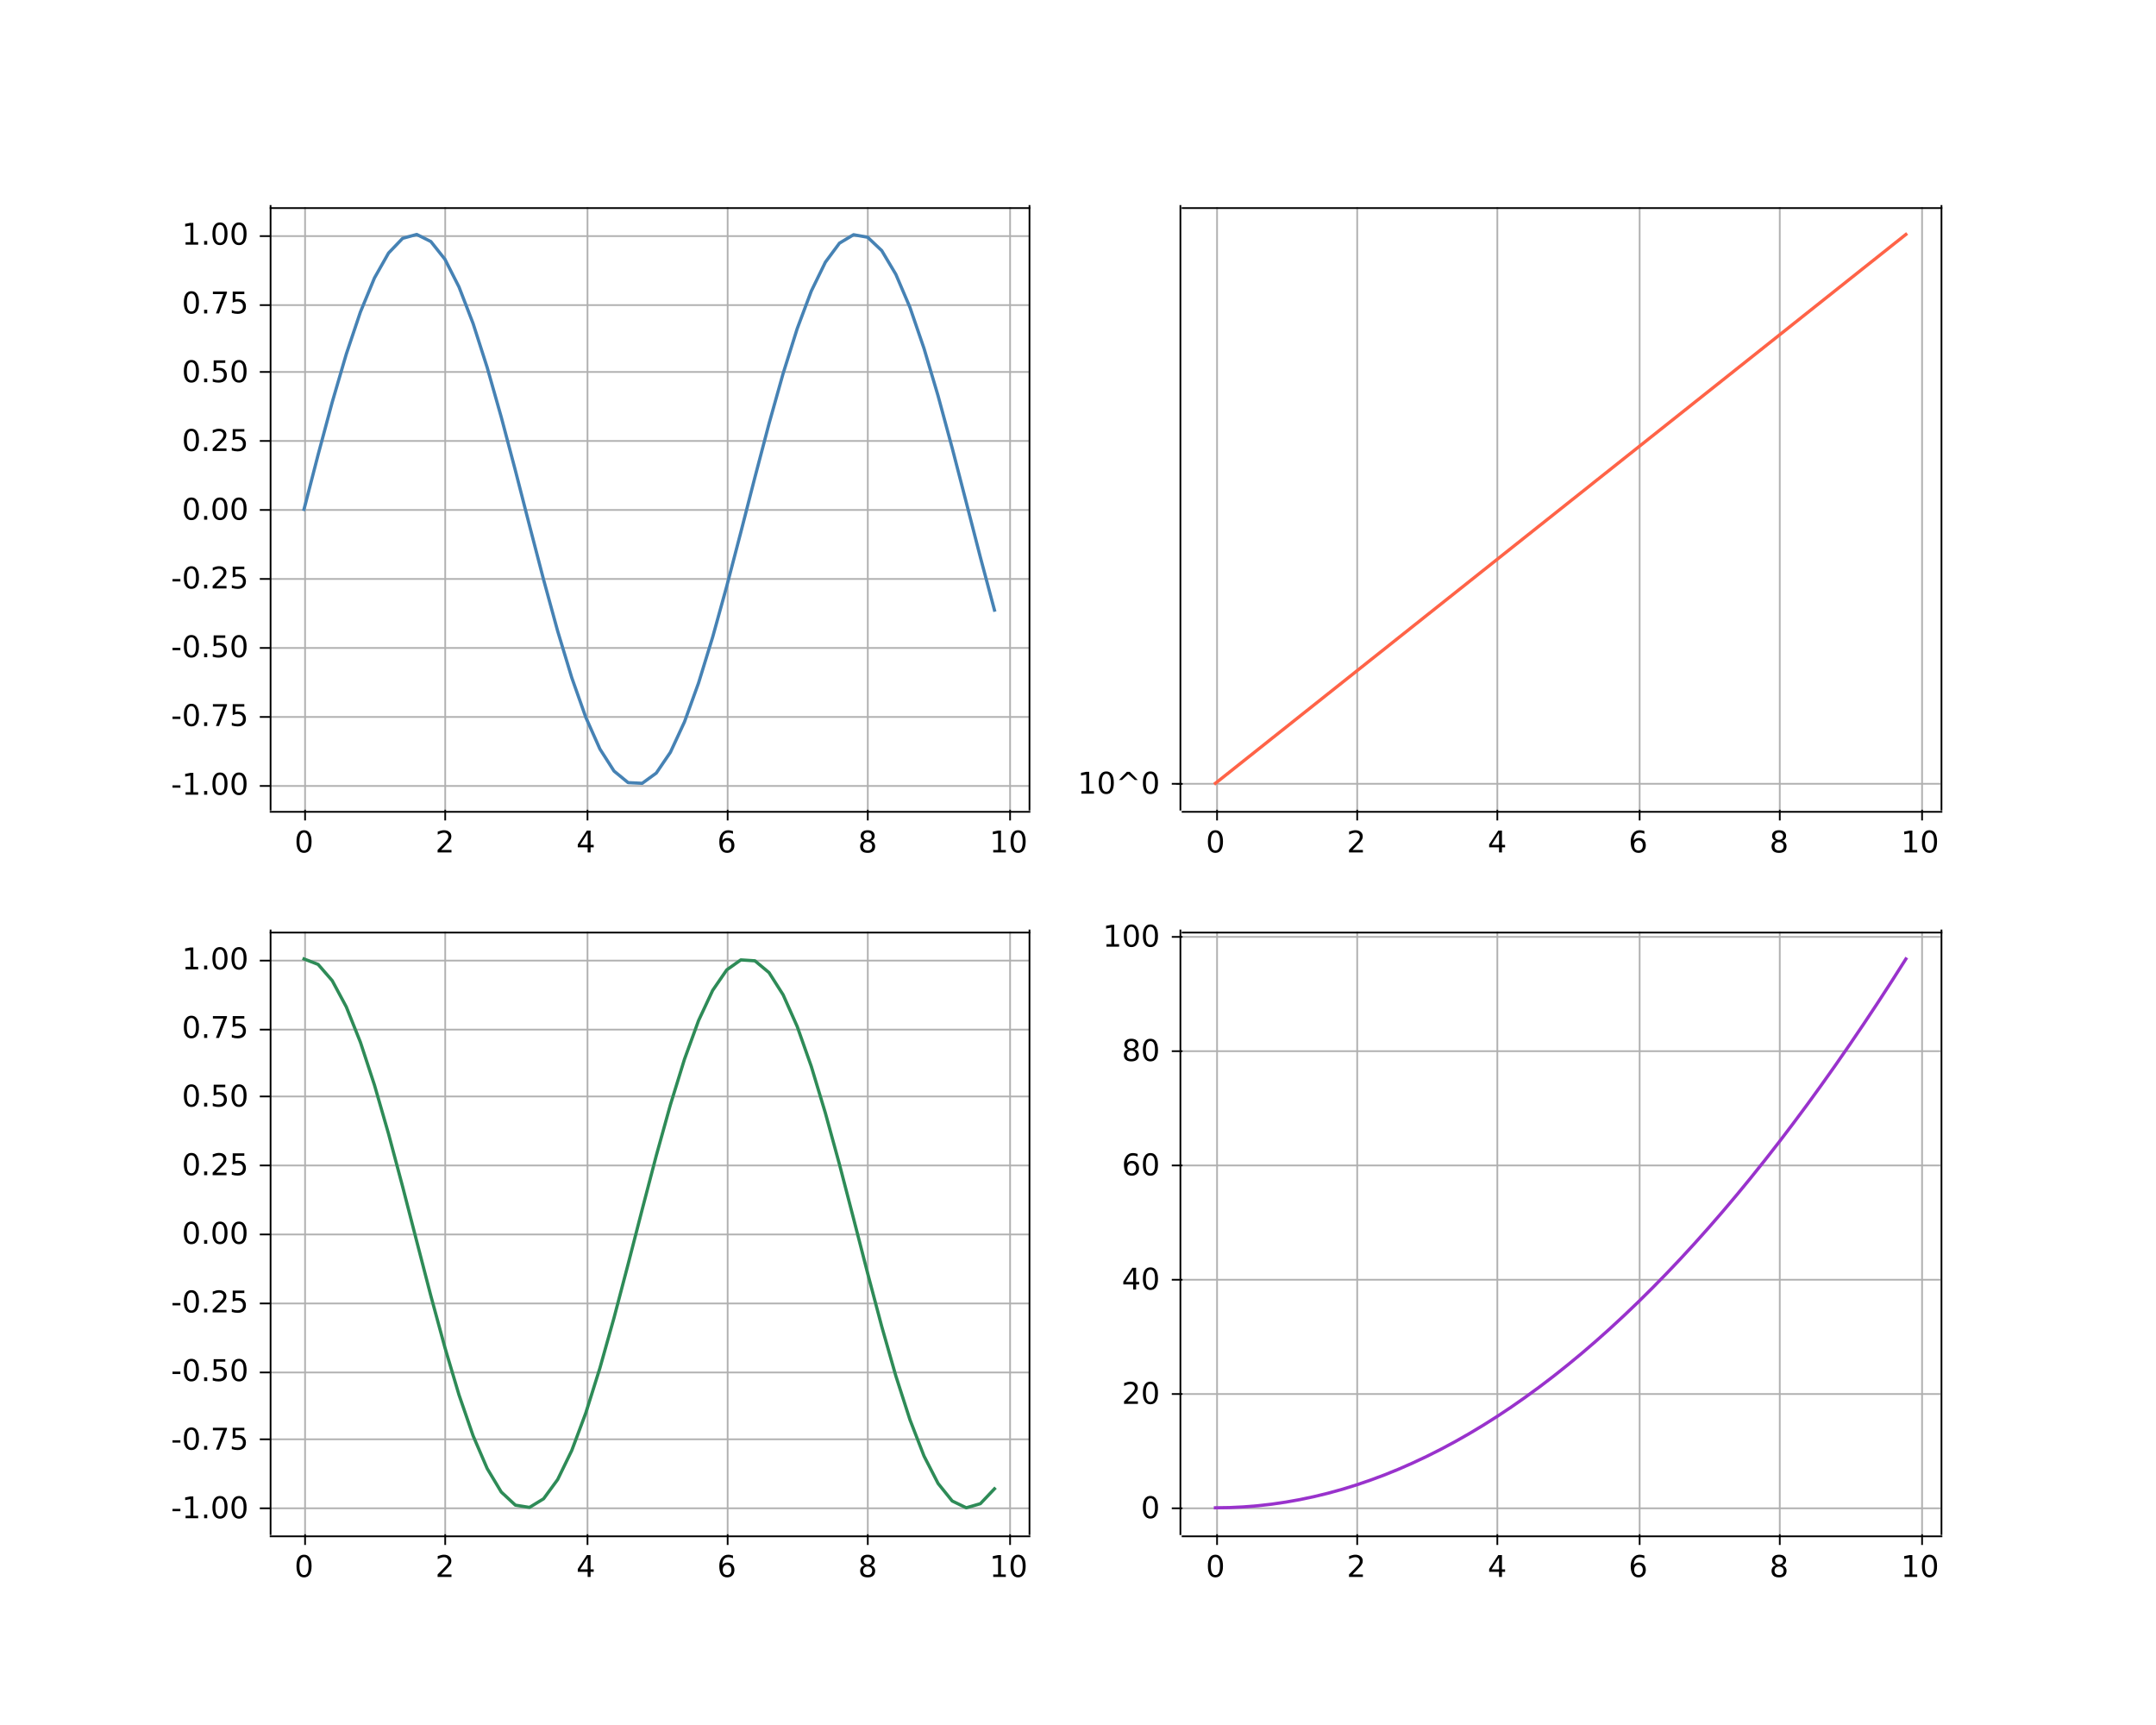
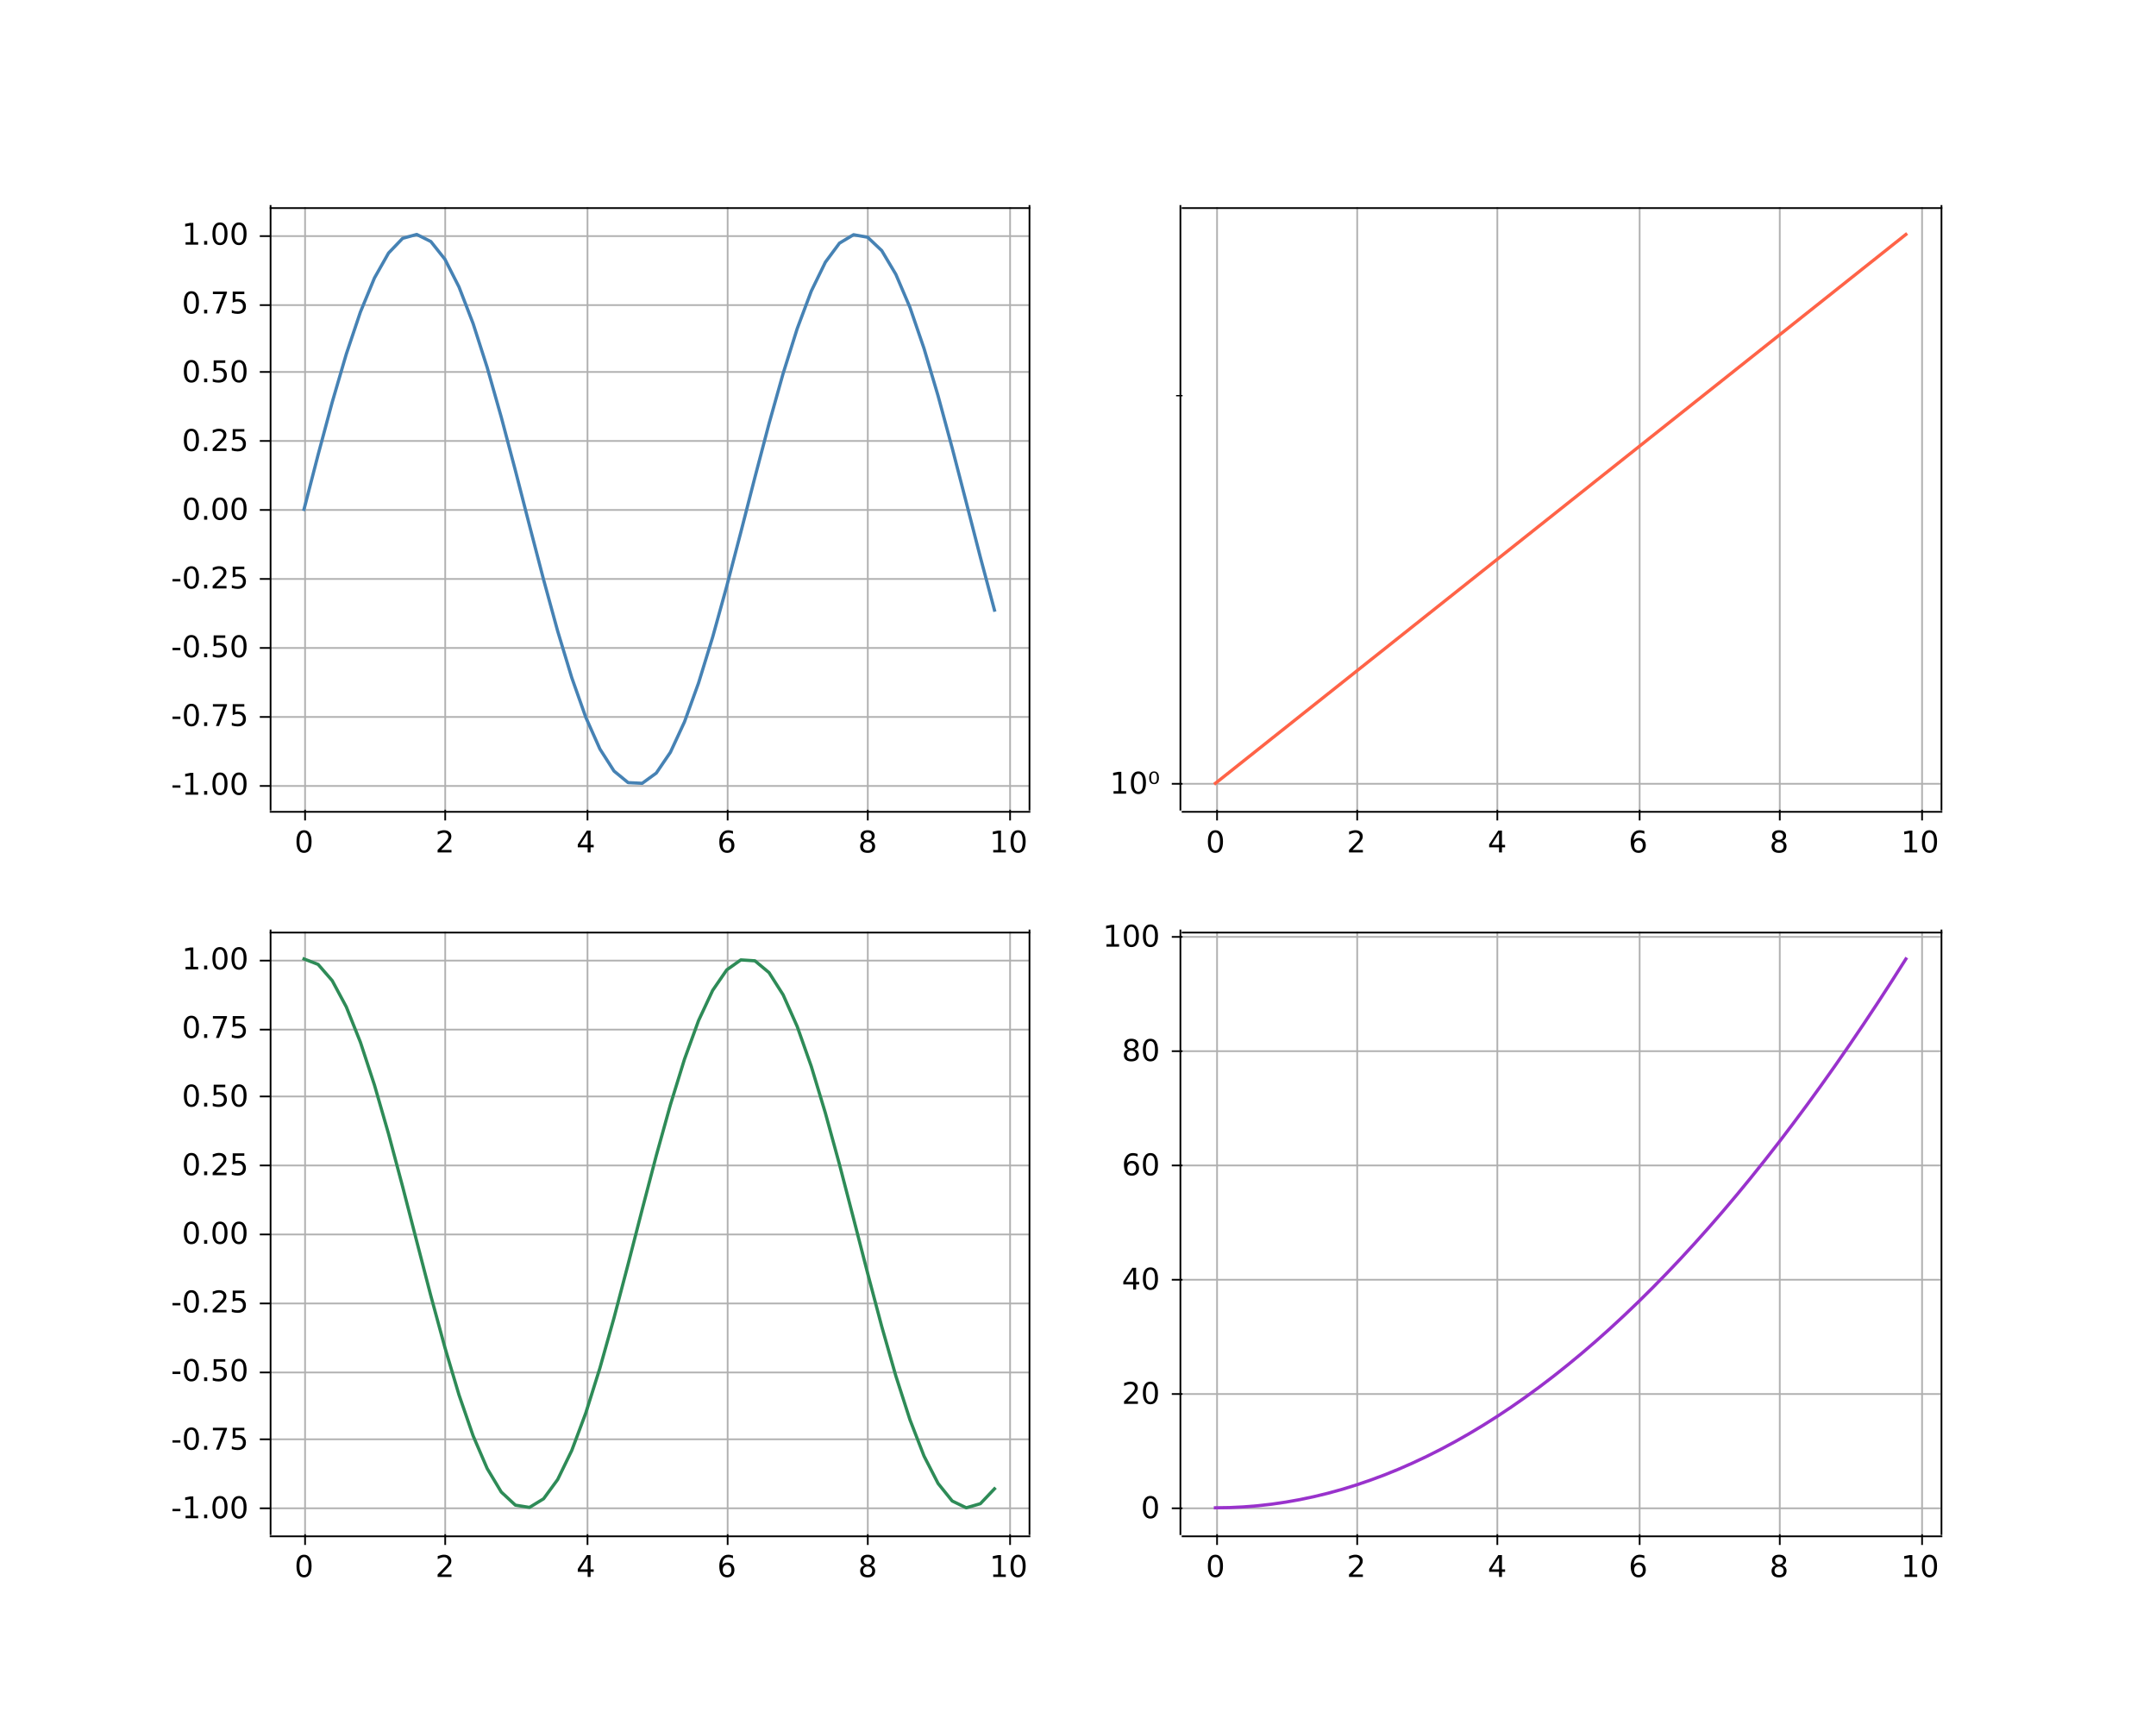
<svg xmlns="http://www.w3.org/2000/svg" width="1000" height="800" viewBox="0 0 1000 800">
  <defs>
    <clipPath id="clip-1">
      <rect x="547.73" y="88.00" width="352.27" height="280.00" />
    </clipPath>
    <clipPath id="clip-2">
      <rect x="547.73" y="88.00" width="352.27" height="280.00" />
    </clipPath>
    <clipPath id="clip-3">
      <rect x="547.73" y="88.00" width="352.27" height="280.00" />
    </clipPath>
    <clipPath id="clip-4">
      <rect x="547.73" y="88.00" width="352.27" height="280.00" />
    </clipPath>
    <clipPath id="clip-5">
      <rect x="547.73" y="88.00" width="352.27" height="280.00" />
    </clipPath>
    <clipPath id="clip-6">
      <rect x="547.73" y="88.00" width="352.27" height="280.00" />
    </clipPath>
    <clipPath id="clip-7">
      <rect x="547.73" y="88.00" width="352.27" height="280.00" />
    </clipPath>
    <clipPath id="clip-8">
      <rect x="547.73" y="88.00" width="352.27" height="280.00" />
    </clipPath>
    <clipPath id="clip-9">
      <rect x="547.73" y="88.00" width="352.27" height="280.00" />
    </clipPath>
    <clipPath id="clip-10">
      <rect x="547.73" y="88.00" width="352.27" height="280.00" />
    </clipPath>
    <clipPath id="clip-11">
      <rect x="547.73" y="88.00" width="352.27" height="280.00" />
    </clipPath>
    <clipPath id="clip-12">
      <rect x="547.73" y="88.00" width="352.27" height="280.00" />
    </clipPath>
    <clipPath id="clip-13">
      <rect x="125.00" y="88.00" width="352.27" height="280.00" />
    </clipPath>
    <clipPath id="clip-14">
      <rect x="125.00" y="88.00" width="352.27" height="280.00" />
    </clipPath>
    <clipPath id="clip-15">
      <rect x="125.00" y="88.00" width="352.27" height="280.00" />
    </clipPath>
    <clipPath id="clip-16">
      <rect x="125.00" y="88.00" width="352.27" height="280.00" />
    </clipPath>
    <clipPath id="clip-17">
      <rect x="125.00" y="88.00" width="352.27" height="280.00" />
    </clipPath>
    <clipPath id="clip-18">
      <rect x="125.00" y="88.00" width="352.27" height="280.00" />
    </clipPath>
    <clipPath id="clip-19">
      <rect x="125.00" y="88.00" width="352.27" height="280.00" />
    </clipPath>
    <clipPath id="clip-20">
      <rect x="125.00" y="88.00" width="352.27" height="280.00" />
    </clipPath>
    <clipPath id="clip-21">
      <rect x="125.00" y="88.00" width="352.27" height="280.00" />
    </clipPath>
    <clipPath id="clip-22">
      <rect x="125.00" y="88.00" width="352.27" height="280.00" />
    </clipPath>
    <clipPath id="clip-23">
      <rect x="125.00" y="88.00" width="352.27" height="280.00" />
    </clipPath>
    <clipPath id="clip-24">
      <rect x="125.00" y="88.00" width="352.27" height="280.00" />
    </clipPath>
    <clipPath id="clip-25">
      <rect x="125.00" y="88.00" width="352.27" height="280.00" />
    </clipPath>
    <clipPath id="clip-26">
      <rect x="125.00" y="88.00" width="352.27" height="280.00" />
    </clipPath>
    <clipPath id="clip-27">
      <rect x="125.00" y="88.00" width="352.27" height="280.00" />
    </clipPath>
    <clipPath id="clip-28">
      <rect x="547.73" y="424.00" width="352.27" height="280.00" />
    </clipPath>
    <clipPath id="clip-29">
      <rect x="547.73" y="424.00" width="352.27" height="280.00" />
    </clipPath>
    <clipPath id="clip-30">
      <rect x="547.73" y="424.00" width="352.27" height="280.00" />
    </clipPath>
    <clipPath id="clip-31">
      <rect x="547.73" y="424.00" width="352.27" height="280.00" />
    </clipPath>
    <clipPath id="clip-32">
      <rect x="547.73" y="424.00" width="352.27" height="280.00" />
    </clipPath>
    <clipPath id="clip-33">
      <rect x="547.73" y="424.00" width="352.27" height="280.00" />
    </clipPath>
    <clipPath id="clip-34">
      <rect x="547.73" y="424.00" width="352.27" height="280.00" />
    </clipPath>
    <clipPath id="clip-35">
      <rect x="125.00" y="424.00" width="352.27" height="280.00" />
    </clipPath>
    <clipPath id="clip-36">
      <rect x="125.00" y="424.00" width="352.27" height="280.00" />
    </clipPath>
    <clipPath id="clip-37">
      <rect x="125.00" y="424.00" width="352.27" height="280.00" />
    </clipPath>
    <clipPath id="clip-38">
      <rect x="125.00" y="424.00" width="352.27" height="280.00" />
    </clipPath>
    <clipPath id="clip-39">
      <rect x="125.00" y="424.00" width="352.27" height="280.00" />
    </clipPath>
    <clipPath id="clip-40">
      <rect x="125.00" y="424.00" width="352.27" height="280.00" />
    </clipPath>
    <clipPath id="clip-41">
      <rect x="125.00" y="424.00" width="352.27" height="280.00" />
    </clipPath>
    <clipPath id="clip-42">
      <rect x="125.00" y="424.00" width="352.27" height="280.00" />
    </clipPath>
    <clipPath id="clip-43">
      <rect x="125.00" y="424.00" width="352.27" height="280.00" />
    </clipPath>
    <clipPath id="clip-44">
      <rect x="125.00" y="424.00" width="352.27" height="280.00" />
    </clipPath>
    <clipPath id="clip-45">
      <rect x="125.00" y="424.00" width="352.27" height="280.00" />
    </clipPath>
    <clipPath id="clip-46">
      <rect x="125.00" y="424.00" width="352.27" height="280.00" />
    </clipPath>
    <clipPath id="clip-47">
      <rect x="125.00" y="424.00" width="352.27" height="280.00" />
    </clipPath>
    <clipPath id="clip-48">
      <rect x="125.00" y="424.00" width="352.27" height="280.00" />
    </clipPath>
    <clipPath id="clip-49">
      <rect x="125.00" y="424.00" width="352.27" height="280.00" />
    </clipPath>
  </defs>
  <g transform="translate(0,800) scale(1,-1)">
    <rect width="1000" height="800" fill="white" />
    <path d="M 0.00 0.00 L 1000.00 0.00 L 1000.00 800.00 L 0.00 800.00 L 0.00 0.00 Z " fill="#FFFFFF" fill-opacity="1.00" stroke="#000000" stroke-opacity="1.00" stroke-width="0.00" stroke-linecap="butt" stroke-linejoin="miter" />
    <path d="M 547.73 88.00 L 900.00 88.00 L 900.00 368.00 L 547.73 368.00 L 547.73 88.00 Z " fill="#FFFFFF" fill-opacity="1.00" stroke="none" stroke-opacity="0.00" stroke-width="0.00" stroke-linecap="butt" stroke-linejoin="miter" />
    <path d="M 564.50 88.50 L 564.50 368.50 " fill="none" fill-opacity="0.00" stroke="#B0B0B0" stroke-opacity="1.00" stroke-width="0.80" stroke-linecap="butt" stroke-linejoin="miter" clip-path="url(#clip-1)" />
    <path d="M 629.50 88.50 L 629.50 368.50 " fill="none" fill-opacity="0.00" stroke="#B0B0B0" stroke-opacity="1.00" stroke-width="0.80" stroke-linecap="butt" stroke-linejoin="miter" clip-path="url(#clip-2)" />
    <path d="M 694.50 88.50 L 694.50 368.50 " fill="none" fill-opacity="0.00" stroke="#B0B0B0" stroke-opacity="1.00" stroke-width="0.80" stroke-linecap="butt" stroke-linejoin="miter" clip-path="url(#clip-3)" />
    <path d="M 760.50 88.50 L 760.50 368.50 " fill="none" fill-opacity="0.00" stroke="#B0B0B0" stroke-opacity="1.00" stroke-width="0.80" stroke-linecap="butt" stroke-linejoin="miter" clip-path="url(#clip-4)" />
    <path d="M 825.50 88.50 L 825.50 368.50 " fill="none" fill-opacity="0.00" stroke="#B0B0B0" stroke-opacity="1.00" stroke-width="0.80" stroke-linecap="butt" stroke-linejoin="miter" clip-path="url(#clip-5)" />
    <path d="M 891.50 88.50 L 891.50 368.50 " fill="none" fill-opacity="0.00" stroke="#B0B0B0" stroke-opacity="1.00" stroke-width="0.80" stroke-linecap="butt" stroke-linejoin="miter" clip-path="url(#clip-6)" />
    <path d="M 548.50 100.50 L 900.50 100.50 " fill="none" fill-opacity="0.00" stroke="#B0B0B0" stroke-opacity="1.00" stroke-width="0.80" stroke-linecap="butt" stroke-linejoin="miter" clip-path="url(#clip-7)" />
    <path d="M 548.50 153.50 L 900.50 153.50 " fill="none" fill-opacity="0.00" stroke="#B0B0B0" stroke-opacity="1.00" stroke-width="0.80" stroke-linecap="butt" stroke-linejoin="miter" clip-path="url(#clip-8)" />
    <path d="M 548.50 206.50 L 900.50 206.50 " fill="none" fill-opacity="0.00" stroke="#B0B0B0" stroke-opacity="1.00" stroke-width="0.80" stroke-linecap="butt" stroke-linejoin="miter" clip-path="url(#clip-9)" />
    <path d="M 548.50 259.50 L 900.50 259.50 " fill="none" fill-opacity="0.00" stroke="#B0B0B0" stroke-opacity="1.00" stroke-width="0.80" stroke-linecap="butt" stroke-linejoin="miter" clip-path="url(#clip-10)" />
    <path d="M 548.50 312.50 L 900.50 312.50 " fill="none" fill-opacity="0.00" stroke="#B0B0B0" stroke-opacity="1.00" stroke-width="0.80" stroke-linecap="butt" stroke-linejoin="miter" clip-path="url(#clip-11)" />
    <path d="M 548.50 365.50 L 900.50 365.50 " fill="none" fill-opacity="0.00" stroke="#B0B0B0" stroke-opacity="1.00" stroke-width="0.80" stroke-linecap="butt" stroke-linejoin="miter" clip-path="url(#clip-12)" />
    <path d="M 563.74 100.73 L 570.28 100.83 L 576.81 101.15 L 583.35 101.68 L 589.88 102.42 L 596.42 103.38 L 602.95 104.54 L 609.49 105.92 L 616.03 107.51 L 622.56 109.31 L 629.10 111.33 L 635.63 113.56 L 642.17 115.99 L 648.70 118.64 L 655.24 121.51 L 661.77 124.58 L 668.31 127.87 L 674.85 131.37 L 681.38 135.08 L 687.92 139.00 L 694.45 143.13 L 700.99 147.48 L 707.52 152.04 L 714.06 156.81 L 720.60 161.79 L 727.13 166.99 L 733.67 172.39 L 740.20 178.01 L 746.74 183.84 L 753.27 189.89 L 759.81 196.14 L 766.35 202.61 L 772.88 209.29 L 779.42 216.18 L 785.95 223.28 L 792.49 230.60 L 799.02 238.12 L 805.56 245.86 L 812.10 253.82 L 818.63 261.98 L 825.17 270.35 L 831.70 278.94 L 838.24 287.74 L 844.77 296.75 L 851.31 305.98 L 857.84 315.41 L 864.38 325.06 L 870.92 334.92 L 877.45 344.99 L 883.99 355.27 " fill="none" fill-opacity="0.00" stroke="#9932CC" stroke-opacity="1.00" stroke-width="1.50" stroke-linecap="square" stroke-linejoin="round" />
    <path d="M 564.50 88.50 L 564.50 83.50 " fill="none" fill-opacity="0.00" stroke="#000000" stroke-opacity="1.00" stroke-width="0.80" stroke-linecap="butt" stroke-linejoin="miter" />
    <text font-family="DejaVu Sans" font-size="13.89" fill="#000000" fill-opacity="1.00" text-anchor="middle" dominant-baseline="text-before-edge" transform="translate(563.74,78.28) scale(1,-1)">0</text>
    <path d="M 629.50 88.50 L 629.50 83.50 " fill="none" fill-opacity="0.00" stroke="#000000" stroke-opacity="1.00" stroke-width="0.80" stroke-linecap="butt" stroke-linejoin="miter" />
    <text font-family="DejaVu Sans" font-size="13.89" fill="#000000" fill-opacity="1.00" text-anchor="middle" dominant-baseline="text-before-edge" transform="translate(629.10,78.28) scale(1,-1)">2</text>
    <path d="M 694.50 88.50 L 694.50 83.50 " fill="none" fill-opacity="0.00" stroke="#000000" stroke-opacity="1.00" stroke-width="0.80" stroke-linecap="butt" stroke-linejoin="miter" />
    <text font-family="DejaVu Sans" font-size="13.89" fill="#000000" fill-opacity="1.00" text-anchor="middle" dominant-baseline="text-before-edge" transform="translate(694.45,78.28) scale(1,-1)">4</text>
    <path d="M 760.50 88.50 L 760.50 83.50 " fill="none" fill-opacity="0.00" stroke="#000000" stroke-opacity="1.00" stroke-width="0.80" stroke-linecap="butt" stroke-linejoin="miter" />
    <text font-family="DejaVu Sans" font-size="13.89" fill="#000000" fill-opacity="1.00" text-anchor="middle" dominant-baseline="text-before-edge" transform="translate(759.81,78.28) scale(1,-1)">6</text>
    <path d="M 825.50 88.50 L 825.50 83.50 " fill="none" fill-opacity="0.00" stroke="#000000" stroke-opacity="1.00" stroke-width="0.80" stroke-linecap="butt" stroke-linejoin="miter" />
    <text font-family="DejaVu Sans" font-size="13.89" fill="#000000" fill-opacity="1.00" text-anchor="middle" dominant-baseline="text-before-edge" transform="translate(825.17,78.28) scale(1,-1)">8</text>
    <path d="M 891.50 88.50 L 891.50 83.50 " fill="none" fill-opacity="0.00" stroke="#000000" stroke-opacity="1.00" stroke-width="0.80" stroke-linecap="butt" stroke-linejoin="miter" />
    <text font-family="DejaVu Sans" font-size="13.89" fill="#000000" fill-opacity="1.00" text-anchor="middle" dominant-baseline="text-before-edge" transform="translate(890.52,78.28) scale(1,-1)">10</text>
    <path d="M 548.50 100.50 L 543.50 100.50 " fill="none" fill-opacity="0.00" stroke="#000000" stroke-opacity="1.00" stroke-width="0.80" stroke-linecap="butt" stroke-linejoin="miter" />
    <text font-family="DejaVu Sans" font-size="13.89" fill="#000000" fill-opacity="1.00" text-anchor="end" dominant-baseline="central" transform="translate(538.01,100.73) scale(1,-1)">0</text>
    <path d="M 548.50 153.50 L 543.50 153.50 " fill="none" fill-opacity="0.00" stroke="#000000" stroke-opacity="1.00" stroke-width="0.80" stroke-linecap="butt" stroke-linejoin="miter" />
    <text font-family="DejaVu Sans" font-size="13.89" fill="#000000" fill-opacity="1.00" text-anchor="end" dominant-baseline="central" transform="translate(538.01,153.74) scale(1,-1)">20</text>
    <path d="M 548.50 206.50 L 543.50 206.50 " fill="none" fill-opacity="0.00" stroke="#000000" stroke-opacity="1.00" stroke-width="0.80" stroke-linecap="butt" stroke-linejoin="miter" />
    <text font-family="DejaVu Sans" font-size="13.89" fill="#000000" fill-opacity="1.00" text-anchor="end" dominant-baseline="central" transform="translate(538.01,206.74) scale(1,-1)">40</text>
    <path d="M 548.50 259.50 L 543.50 259.50 " fill="none" fill-opacity="0.00" stroke="#000000" stroke-opacity="1.00" stroke-width="0.80" stroke-linecap="butt" stroke-linejoin="miter" />
    <text font-family="DejaVu Sans" font-size="13.89" fill="#000000" fill-opacity="1.00" text-anchor="end" dominant-baseline="central" transform="translate(538.01,259.75) scale(1,-1)">60</text>
    <path d="M 548.50 312.50 L 543.50 312.50 " fill="none" fill-opacity="0.00" stroke="#000000" stroke-opacity="1.00" stroke-width="0.80" stroke-linecap="butt" stroke-linejoin="miter" />
    <text font-family="DejaVu Sans" font-size="13.89" fill="#000000" fill-opacity="1.00" text-anchor="end" dominant-baseline="central" transform="translate(538.01,312.76) scale(1,-1)">80</text>
    <path d="M 548.50 365.50 L 543.50 365.50 " fill="none" fill-opacity="0.00" stroke="#000000" stroke-opacity="1.00" stroke-width="0.80" stroke-linecap="butt" stroke-linejoin="miter" />
    <text font-family="DejaVu Sans" font-size="13.89" fill="#000000" fill-opacity="1.00" text-anchor="end" dominant-baseline="central" transform="translate(538.01,365.77) scale(1,-1)">100</text>
    <path d="M 547.50 88.50 L 547.50 368.50 " fill="none" fill-opacity="0.00" stroke="#000000" stroke-opacity="1.00" stroke-width="0.80" stroke-linecap="square" stroke-linejoin="miter" />
    <path d="M 900.50 88.50 L 900.50 368.50 " fill="none" fill-opacity="0.00" stroke="#000000" stroke-opacity="1.00" stroke-width="0.80" stroke-linecap="square" stroke-linejoin="miter" />
    <path d="M 548.50 87.50 L 900.50 87.50 " fill="none" fill-opacity="0.00" stroke="#000000" stroke-opacity="1.00" stroke-width="0.80" stroke-linecap="square" stroke-linejoin="miter" />
    <path d="M 548.50 367.50 L 900.50 367.50 " fill="none" fill-opacity="0.00" stroke="#000000" stroke-opacity="1.00" stroke-width="0.80" stroke-linecap="square" stroke-linejoin="miter" />
    <path d="M 125.00 88.00 L 477.27 88.00 L 477.27 368.00 L 125.00 368.00 L 125.00 88.00 Z " fill="#FFFFFF" fill-opacity="1.00" stroke="none" stroke-opacity="0.00" stroke-width="0.00" stroke-linecap="butt" stroke-linejoin="miter" />
    <path d="M 141.50 88.50 L 141.50 368.50 " fill="none" fill-opacity="0.00" stroke="#B0B0B0" stroke-opacity="1.00" stroke-width="0.80" stroke-linecap="butt" stroke-linejoin="miter" clip-path="url(#clip-13)" />
    <path d="M 206.50 88.50 L 206.50 368.50 " fill="none" fill-opacity="0.00" stroke="#B0B0B0" stroke-opacity="1.00" stroke-width="0.80" stroke-linecap="butt" stroke-linejoin="miter" clip-path="url(#clip-14)" />
    <path d="M 272.50 88.50 L 272.50 368.50 " fill="none" fill-opacity="0.00" stroke="#B0B0B0" stroke-opacity="1.00" stroke-width="0.80" stroke-linecap="butt" stroke-linejoin="miter" clip-path="url(#clip-15)" />
    <path d="M 337.50 88.50 L 337.50 368.50 " fill="none" fill-opacity="0.00" stroke="#B0B0B0" stroke-opacity="1.00" stroke-width="0.80" stroke-linecap="butt" stroke-linejoin="miter" clip-path="url(#clip-16)" />
    <path d="M 402.50 88.50 L 402.50 368.50 " fill="none" fill-opacity="0.00" stroke="#B0B0B0" stroke-opacity="1.00" stroke-width="0.80" stroke-linecap="butt" stroke-linejoin="miter" clip-path="url(#clip-17)" />
    <path d="M 468.50 88.50 L 468.50 368.50 " fill="none" fill-opacity="0.00" stroke="#B0B0B0" stroke-opacity="1.00" stroke-width="0.80" stroke-linecap="butt" stroke-linejoin="miter" clip-path="url(#clip-18)" />
    <path d="M 125.50 100.50 L 477.50 100.50 " fill="none" fill-opacity="0.00" stroke="#B0B0B0" stroke-opacity="1.00" stroke-width="0.80" stroke-linecap="butt" stroke-linejoin="miter" clip-path="url(#clip-19)" />
    <path d="M 125.50 132.50 L 477.50 132.50 " fill="none" fill-opacity="0.00" stroke="#B0B0B0" stroke-opacity="1.00" stroke-width="0.80" stroke-linecap="butt" stroke-linejoin="miter" clip-path="url(#clip-20)" />
    <path d="M 125.50 163.50 L 477.50 163.50 " fill="none" fill-opacity="0.00" stroke="#B0B0B0" stroke-opacity="1.00" stroke-width="0.80" stroke-linecap="butt" stroke-linejoin="miter" clip-path="url(#clip-21)" />
    <path d="M 125.50 195.50 L 477.50 195.50 " fill="none" fill-opacity="0.00" stroke="#B0B0B0" stroke-opacity="1.00" stroke-width="0.80" stroke-linecap="butt" stroke-linejoin="miter" clip-path="url(#clip-22)" />
    <path d="M 125.50 227.50 L 477.50 227.50 " fill="none" fill-opacity="0.00" stroke="#B0B0B0" stroke-opacity="1.00" stroke-width="0.80" stroke-linecap="butt" stroke-linejoin="miter" clip-path="url(#clip-23)" />
    <path d="M 125.50 259.50 L 477.50 259.50 " fill="none" fill-opacity="0.00" stroke="#B0B0B0" stroke-opacity="1.00" stroke-width="0.80" stroke-linecap="butt" stroke-linejoin="miter" clip-path="url(#clip-24)" />
    <path d="M 125.50 291.50 L 477.50 291.50 " fill="none" fill-opacity="0.00" stroke="#B0B0B0" stroke-opacity="1.00" stroke-width="0.80" stroke-linecap="butt" stroke-linejoin="miter" clip-path="url(#clip-25)" />
    <path d="M 125.50 322.50 L 477.50 322.50 " fill="none" fill-opacity="0.00" stroke="#B0B0B0" stroke-opacity="1.00" stroke-width="0.80" stroke-linecap="butt" stroke-linejoin="miter" clip-path="url(#clip-26)" />
    <path d="M 125.50 354.50 L 477.50 354.50 " fill="none" fill-opacity="0.00" stroke="#B0B0B0" stroke-opacity="1.00" stroke-width="0.80" stroke-linecap="butt" stroke-linejoin="miter" clip-path="url(#clip-27)" />
    <path d="M 141.01 355.27 L 147.55 352.74 L 154.08 345.22 L 160.62 333.04 L 167.16 316.67 L 173.69 296.76 L 180.23 274.11 L 186.76 249.62 L 193.30 224.26 L 199.83 199.06 L 206.37 175.01 L 212.90 153.07 L 219.44 134.12 L 225.98 118.91 L 232.51 108.04 L 239.05 101.96 L 245.58 100.91 L 252.12 104.91 L 258.65 113.83 L 265.19 127.30 L 271.73 144.78 L 278.26 165.57 L 284.80 188.86 L 291.33 213.70 L 297.87 239.12 L 304.40 264.09 L 310.94 287.62 L 317.48 308.77 L 324.01 326.70 L 330.55 340.70 L 337.08 350.20 L 343.62 354.83 L 350.15 354.41 L 356.69 348.94 L 363.23 338.65 L 369.76 323.95 L 376.30 305.42 L 382.83 283.80 L 389.37 259.96 L 395.90 234.85 L 402.44 209.46 L 408.97 184.81 L 415.51 161.88 L 422.05 141.58 L 428.58 124.73 L 435.12 112.00 L 441.65 103.89 L 448.19 100.73 L 454.72 102.64 L 461.26 109.54 " fill="none" fill-opacity="0.00" stroke="#2E8B57" stroke-opacity="1.00" stroke-width="1.50" stroke-linecap="square" stroke-linejoin="round" />
    <path d="M 141.50 88.50 L 141.50 83.50 " fill="none" fill-opacity="0.00" stroke="#000000" stroke-opacity="1.00" stroke-width="0.80" stroke-linecap="butt" stroke-linejoin="miter" />
    <text font-family="DejaVu Sans" font-size="13.89" fill="#000000" fill-opacity="1.00" text-anchor="middle" dominant-baseline="text-before-edge" transform="translate(141.01,78.28) scale(1,-1)">0</text>
    <path d="M 206.50 88.50 L 206.50 83.50 " fill="none" fill-opacity="0.00" stroke="#000000" stroke-opacity="1.00" stroke-width="0.80" stroke-linecap="butt" stroke-linejoin="miter" />
    <text font-family="DejaVu Sans" font-size="13.89" fill="#000000" fill-opacity="1.00" text-anchor="middle" dominant-baseline="text-before-edge" transform="translate(206.37,78.28) scale(1,-1)">2</text>
    <path d="M 272.50 88.50 L 272.50 83.50 " fill="none" fill-opacity="0.00" stroke="#000000" stroke-opacity="1.00" stroke-width="0.80" stroke-linecap="butt" stroke-linejoin="miter" />
    <text font-family="DejaVu Sans" font-size="13.89" fill="#000000" fill-opacity="1.00" text-anchor="middle" dominant-baseline="text-before-edge" transform="translate(271.73,78.28) scale(1,-1)">4</text>
    <path d="M 337.50 88.50 L 337.50 83.50 " fill="none" fill-opacity="0.00" stroke="#000000" stroke-opacity="1.00" stroke-width="0.80" stroke-linecap="butt" stroke-linejoin="miter" />
    <text font-family="DejaVu Sans" font-size="13.89" fill="#000000" fill-opacity="1.00" text-anchor="middle" dominant-baseline="text-before-edge" transform="translate(337.08,78.28) scale(1,-1)">6</text>
    <path d="M 402.50 88.50 L 402.50 83.50 " fill="none" fill-opacity="0.00" stroke="#000000" stroke-opacity="1.00" stroke-width="0.80" stroke-linecap="butt" stroke-linejoin="miter" />
    <text font-family="DejaVu Sans" font-size="13.89" fill="#000000" fill-opacity="1.00" text-anchor="middle" dominant-baseline="text-before-edge" transform="translate(402.44,78.28) scale(1,-1)">8</text>
    <path d="M 468.50 88.50 L 468.50 83.50 " fill="none" fill-opacity="0.00" stroke="#000000" stroke-opacity="1.00" stroke-width="0.80" stroke-linecap="butt" stroke-linejoin="miter" />
    <text font-family="DejaVu Sans" font-size="13.89" fill="#000000" fill-opacity="1.00" text-anchor="middle" dominant-baseline="text-before-edge" transform="translate(467.80,78.28) scale(1,-1)">10</text>
    <path d="M 125.50 100.50 L 120.50 100.50 " fill="none" fill-opacity="0.00" stroke="#000000" stroke-opacity="1.00" stroke-width="0.80" stroke-linecap="butt" stroke-linejoin="miter" />
    <text font-family="DejaVu Sans" font-size="13.89" fill="#000000" fill-opacity="1.00" text-anchor="end" dominant-baseline="central" transform="translate(115.28,100.69) scale(1,-1)">-1.00</text>
    <path d="M 125.50 132.50 L 120.50 132.50 " fill="none" fill-opacity="0.00" stroke="#000000" stroke-opacity="1.00" stroke-width="0.80" stroke-linecap="butt" stroke-linejoin="miter" />
    <text font-family="DejaVu Sans" font-size="13.89" fill="#000000" fill-opacity="1.00" text-anchor="end" dominant-baseline="central" transform="translate(115.28,132.51) scale(1,-1)">-0.75</text>
    <path d="M 125.50 163.50 L 120.50 163.50 " fill="none" fill-opacity="0.00" stroke="#000000" stroke-opacity="1.00" stroke-width="0.80" stroke-linecap="butt" stroke-linejoin="miter" />
    <text font-family="DejaVu Sans" font-size="13.89" fill="#000000" fill-opacity="1.00" text-anchor="end" dominant-baseline="central" transform="translate(115.28,164.33) scale(1,-1)">-0.50</text>
    <path d="M 125.50 195.50 L 120.50 195.50 " fill="none" fill-opacity="0.00" stroke="#000000" stroke-opacity="1.00" stroke-width="0.80" stroke-linecap="butt" stroke-linejoin="miter" />
    <text font-family="DejaVu Sans" font-size="13.89" fill="#000000" fill-opacity="1.00" text-anchor="end" dominant-baseline="central" transform="translate(115.28,196.16) scale(1,-1)">-0.25</text>
    <path d="M 125.50 227.50 L 120.50 227.50 " fill="none" fill-opacity="0.00" stroke="#000000" stroke-opacity="1.00" stroke-width="0.80" stroke-linecap="butt" stroke-linejoin="miter" />
    <text font-family="DejaVu Sans" font-size="13.89" fill="#000000" fill-opacity="1.00" text-anchor="end" dominant-baseline="central" transform="translate(115.28,227.98) scale(1,-1)">0.00</text>
    <path d="M 125.50 259.50 L 120.50 259.50 " fill="none" fill-opacity="0.00" stroke="#000000" stroke-opacity="1.00" stroke-width="0.80" stroke-linecap="butt" stroke-linejoin="miter" />
    <text font-family="DejaVu Sans" font-size="13.89" fill="#000000" fill-opacity="1.00" text-anchor="end" dominant-baseline="central" transform="translate(115.28,259.80) scale(1,-1)">0.25</text>
    <path d="M 125.50 291.50 L 120.50 291.50 " fill="none" fill-opacity="0.00" stroke="#000000" stroke-opacity="1.00" stroke-width="0.80" stroke-linecap="butt" stroke-linejoin="miter" />
    <text font-family="DejaVu Sans" font-size="13.89" fill="#000000" fill-opacity="1.00" text-anchor="end" dominant-baseline="central" transform="translate(115.28,291.63) scale(1,-1)">0.50</text>
    <path d="M 125.50 322.50 L 120.50 322.50 " fill="none" fill-opacity="0.00" stroke="#000000" stroke-opacity="1.00" stroke-width="0.80" stroke-linecap="butt" stroke-linejoin="miter" />
    <text font-family="DejaVu Sans" font-size="13.89" fill="#000000" fill-opacity="1.00" text-anchor="end" dominant-baseline="central" transform="translate(115.28,323.45) scale(1,-1)">0.75</text>
    <path d="M 125.50 354.50 L 120.50 354.50 " fill="none" fill-opacity="0.00" stroke="#000000" stroke-opacity="1.00" stroke-width="0.80" stroke-linecap="butt" stroke-linejoin="miter" />
    <text font-family="DejaVu Sans" font-size="13.89" fill="#000000" fill-opacity="1.00" text-anchor="end" dominant-baseline="central" transform="translate(115.28,355.27) scale(1,-1)">1.00</text>
    <path d="M 125.50 88.50 L 125.50 368.50 " fill="none" fill-opacity="0.00" stroke="#000000" stroke-opacity="1.00" stroke-width="0.80" stroke-linecap="square" stroke-linejoin="miter" />
    <path d="M 477.50 88.50 L 477.50 368.50 " fill="none" fill-opacity="0.00" stroke="#000000" stroke-opacity="1.00" stroke-width="0.80" stroke-linecap="square" stroke-linejoin="miter" />
    <path d="M 125.50 87.50 L 477.50 87.50 " fill="none" fill-opacity="0.00" stroke="#000000" stroke-opacity="1.00" stroke-width="0.80" stroke-linecap="square" stroke-linejoin="miter" />
    <path d="M 125.50 367.50 L 477.50 367.50 " fill="none" fill-opacity="0.00" stroke="#000000" stroke-opacity="1.00" stroke-width="0.80" stroke-linecap="square" stroke-linejoin="miter" />
    <path d="M 547.73 424.00 L 900.00 424.00 L 900.00 704.00 L 547.73 704.00 L 547.73 424.00 Z " fill="#FFFFFF" fill-opacity="1.00" stroke="none" stroke-opacity="0.00" stroke-width="0.00" stroke-linecap="butt" stroke-linejoin="miter" />
    <path d="M 564.50 424.50 L 564.50 704.50 " fill="none" fill-opacity="0.00" stroke="#B0B0B0" stroke-opacity="1.00" stroke-width="0.80" stroke-linecap="butt" stroke-linejoin="miter" clip-path="url(#clip-28)" />
    <path d="M 629.50 424.50 L 629.50 704.50 " fill="none" fill-opacity="0.00" stroke="#B0B0B0" stroke-opacity="1.00" stroke-width="0.80" stroke-linecap="butt" stroke-linejoin="miter" clip-path="url(#clip-29)" />
    <path d="M 694.50 424.50 L 694.50 704.50 " fill="none" fill-opacity="0.00" stroke="#B0B0B0" stroke-opacity="1.00" stroke-width="0.80" stroke-linecap="butt" stroke-linejoin="miter" clip-path="url(#clip-30)" />
    <path d="M 760.50 424.50 L 760.50 704.50 " fill="none" fill-opacity="0.00" stroke="#B0B0B0" stroke-opacity="1.00" stroke-width="0.80" stroke-linecap="butt" stroke-linejoin="miter" clip-path="url(#clip-31)" />
    <path d="M 825.50 424.50 L 825.50 704.50 " fill="none" fill-opacity="0.00" stroke="#B0B0B0" stroke-opacity="1.00" stroke-width="0.80" stroke-linecap="butt" stroke-linejoin="miter" clip-path="url(#clip-32)" />
    <path d="M 891.50 424.50 L 891.50 704.50 " fill="none" fill-opacity="0.00" stroke="#B0B0B0" stroke-opacity="1.00" stroke-width="0.80" stroke-linecap="butt" stroke-linejoin="miter" clip-path="url(#clip-33)" />
    <path d="M 548.50 436.50 L 900.50 436.50 " fill="none" fill-opacity="0.00" stroke="#B0B0B0" stroke-opacity="1.00" stroke-width="0.80" stroke-linecap="butt" stroke-linejoin="miter" clip-path="url(#clip-34)" />
    <path d="M 563.74 436.73 L 570.28 441.92 L 576.81 447.12 L 583.35 452.31 L 589.88 457.51 L 596.42 462.70 L 602.95 467.90 L 609.49 473.09 L 616.03 478.29 L 622.56 483.48 L 629.10 488.68 L 635.63 493.87 L 642.17 499.06 L 648.70 504.26 L 655.24 509.45 L 661.77 514.65 L 668.31 519.84 L 674.85 525.04 L 681.38 530.23 L 687.92 535.43 L 694.45 540.62 L 700.99 545.82 L 707.52 551.01 L 714.06 556.21 L 720.60 561.40 L 727.13 566.60 L 733.67 571.79 L 740.20 576.99 L 746.74 582.18 L 753.27 587.38 L 759.81 592.57 L 766.35 597.77 L 772.88 602.96 L 779.42 608.16 L 785.95 613.35 L 792.49 618.55 L 799.02 623.74 L 805.56 628.94 L 812.10 634.13 L 818.63 639.32 L 825.17 644.52 L 831.70 649.71 L 838.24 654.91 L 844.77 660.10 L 851.31 665.30 L 857.84 670.49 L 864.38 675.69 L 870.92 680.88 L 877.45 686.08 L 883.99 691.27 " fill="none" fill-opacity="0.00" stroke="#FF6347" stroke-opacity="1.00" stroke-width="1.50" stroke-linecap="square" stroke-linejoin="round" />
    <path d="M 564.50 424.50 L 564.50 419.50 " fill="none" fill-opacity="0.00" stroke="#000000" stroke-opacity="1.00" stroke-width="0.80" stroke-linecap="butt" stroke-linejoin="miter" />
    <text font-family="DejaVu Sans" font-size="13.89" fill="#000000" fill-opacity="1.00" text-anchor="middle" dominant-baseline="text-before-edge" transform="translate(563.74,414.28) scale(1,-1)">0</text>
    <path d="M 629.50 424.50 L 629.50 419.50 " fill="none" fill-opacity="0.00" stroke="#000000" stroke-opacity="1.00" stroke-width="0.80" stroke-linecap="butt" stroke-linejoin="miter" />
    <text font-family="DejaVu Sans" font-size="13.89" fill="#000000" fill-opacity="1.00" text-anchor="middle" dominant-baseline="text-before-edge" transform="translate(629.10,414.28) scale(1,-1)">2</text>
    <path d="M 694.50 424.50 L 694.50 419.50 " fill="none" fill-opacity="0.00" stroke="#000000" stroke-opacity="1.00" stroke-width="0.80" stroke-linecap="butt" stroke-linejoin="miter" />
    <text font-family="DejaVu Sans" font-size="13.89" fill="#000000" fill-opacity="1.00" text-anchor="middle" dominant-baseline="text-before-edge" transform="translate(694.45,414.28) scale(1,-1)">4</text>
    <path d="M 760.50 424.50 L 760.50 419.50 " fill="none" fill-opacity="0.00" stroke="#000000" stroke-opacity="1.00" stroke-width="0.80" stroke-linecap="butt" stroke-linejoin="miter" />
    <text font-family="DejaVu Sans" font-size="13.89" fill="#000000" fill-opacity="1.00" text-anchor="middle" dominant-baseline="text-before-edge" transform="translate(759.81,414.28) scale(1,-1)">6</text>
    <path d="M 825.50 424.50 L 825.50 419.50 " fill="none" fill-opacity="0.00" stroke="#000000" stroke-opacity="1.00" stroke-width="0.80" stroke-linecap="butt" stroke-linejoin="miter" />
    <text font-family="DejaVu Sans" font-size="13.89" fill="#000000" fill-opacity="1.00" text-anchor="middle" dominant-baseline="text-before-edge" transform="translate(825.17,414.28) scale(1,-1)">8</text>
    <path d="M 891.50 424.50 L 891.50 419.50 " fill="none" fill-opacity="0.00" stroke="#000000" stroke-opacity="1.00" stroke-width="0.80" stroke-linecap="butt" stroke-linejoin="miter" />
    <text font-family="DejaVu Sans" font-size="13.89" fill="#000000" fill-opacity="1.00" text-anchor="middle" dominant-baseline="text-before-edge" transform="translate(890.52,414.28) scale(1,-1)">10</text>
    <path d="M 548.50 436.50 L 543.50 436.50 " fill="none" fill-opacity="0.00" stroke="#000000" stroke-opacity="1.00" stroke-width="0.80" stroke-linecap="butt" stroke-linejoin="miter" />
-     <text font-family="DejaVu Sans" font-size="13.89" fill="#000000" fill-opacity="1.00" text-anchor="end" dominant-baseline="central" transform="translate(538.01,436.73) scale(1,-1)">10^0</text>
-     <path d="M 548.50 436.50 L 545.50 436.50 " fill="none" fill-opacity="0.00" stroke="#000000" stroke-opacity="1.00" stroke-width="0.60" stroke-linecap="butt" stroke-linejoin="miter" />
+     <text font-family="DejaVu Sans" font-size="13.89" fill="#000000" fill-opacity="1.00" text-anchor="end" dominant-baseline="central" transform="translate(538.01,436.73) scale(1,-1)">10⁰</text>
+     <path d="M 548.50 616.50 L 545.50 616.50 " fill="none" fill-opacity="0.00" stroke="#000000" stroke-opacity="1.00" stroke-width="0.60" stroke-linecap="butt" stroke-linejoin="miter" />
    <path d="M 547.50 424.50 L 547.50 704.50 " fill="none" fill-opacity="0.00" stroke="#000000" stroke-opacity="1.00" stroke-width="0.80" stroke-linecap="square" stroke-linejoin="miter" />
    <path d="M 900.50 424.50 L 900.50 704.50 " fill="none" fill-opacity="0.00" stroke="#000000" stroke-opacity="1.00" stroke-width="0.80" stroke-linecap="square" stroke-linejoin="miter" />
    <path d="M 548.50 423.50 L 900.50 423.50 " fill="none" fill-opacity="0.00" stroke="#000000" stroke-opacity="1.00" stroke-width="0.80" stroke-linecap="square" stroke-linejoin="miter" />
    <path d="M 548.50 703.50 L 900.50 703.50 " fill="none" fill-opacity="0.00" stroke="#000000" stroke-opacity="1.00" stroke-width="0.80" stroke-linecap="square" stroke-linejoin="miter" />
    <path d="M 125.00 424.00 L 477.27 424.00 L 477.27 704.00 L 125.00 704.00 L 125.00 424.00 Z " fill="#FFFFFF" fill-opacity="1.00" stroke="none" stroke-opacity="0.00" stroke-width="0.00" stroke-linecap="butt" stroke-linejoin="miter" />
    <path d="M 141.50 424.50 L 141.50 704.50 " fill="none" fill-opacity="0.00" stroke="#B0B0B0" stroke-opacity="1.00" stroke-width="0.80" stroke-linecap="butt" stroke-linejoin="miter" clip-path="url(#clip-35)" />
    <path d="M 206.50 424.50 L 206.50 704.50 " fill="none" fill-opacity="0.00" stroke="#B0B0B0" stroke-opacity="1.00" stroke-width="0.80" stroke-linecap="butt" stroke-linejoin="miter" clip-path="url(#clip-36)" />
    <path d="M 272.50 424.50 L 272.50 704.50 " fill="none" fill-opacity="0.00" stroke="#B0B0B0" stroke-opacity="1.00" stroke-width="0.80" stroke-linecap="butt" stroke-linejoin="miter" clip-path="url(#clip-37)" />
    <path d="M 337.50 424.50 L 337.50 704.50 " fill="none" fill-opacity="0.00" stroke="#B0B0B0" stroke-opacity="1.00" stroke-width="0.80" stroke-linecap="butt" stroke-linejoin="miter" clip-path="url(#clip-38)" />
    <path d="M 402.50 424.50 L 402.50 704.50 " fill="none" fill-opacity="0.00" stroke="#B0B0B0" stroke-opacity="1.00" stroke-width="0.80" stroke-linecap="butt" stroke-linejoin="miter" clip-path="url(#clip-39)" />
    <path d="M 468.50 424.50 L 468.50 704.50 " fill="none" fill-opacity="0.00" stroke="#B0B0B0" stroke-opacity="1.00" stroke-width="0.80" stroke-linecap="butt" stroke-linejoin="miter" clip-path="url(#clip-40)" />
    <path d="M 125.50 435.50 L 477.50 435.50 " fill="none" fill-opacity="0.00" stroke="#B0B0B0" stroke-opacity="1.00" stroke-width="0.80" stroke-linecap="butt" stroke-linejoin="miter" clip-path="url(#clip-41)" />
    <path d="M 125.50 467.50 L 477.50 467.50 " fill="none" fill-opacity="0.00" stroke="#B0B0B0" stroke-opacity="1.00" stroke-width="0.80" stroke-linecap="butt" stroke-linejoin="miter" clip-path="url(#clip-42)" />
    <path d="M 125.50 499.50 L 477.50 499.50 " fill="none" fill-opacity="0.00" stroke="#B0B0B0" stroke-opacity="1.00" stroke-width="0.80" stroke-linecap="butt" stroke-linejoin="miter" clip-path="url(#clip-43)" />
    <path d="M 125.50 531.50 L 477.50 531.50 " fill="none" fill-opacity="0.00" stroke="#B0B0B0" stroke-opacity="1.00" stroke-width="0.80" stroke-linecap="butt" stroke-linejoin="miter" clip-path="url(#clip-44)" />
    <path d="M 125.50 563.50 L 477.50 563.50 " fill="none" fill-opacity="0.00" stroke="#B0B0B0" stroke-opacity="1.00" stroke-width="0.80" stroke-linecap="butt" stroke-linejoin="miter" clip-path="url(#clip-45)" />
    <path d="M 125.50 595.50 L 477.50 595.50 " fill="none" fill-opacity="0.00" stroke="#B0B0B0" stroke-opacity="1.00" stroke-width="0.80" stroke-linecap="butt" stroke-linejoin="miter" clip-path="url(#clip-46)" />
    <path d="M 125.50 627.50 L 477.50 627.50 " fill="none" fill-opacity="0.00" stroke="#B0B0B0" stroke-opacity="1.00" stroke-width="0.80" stroke-linecap="butt" stroke-linejoin="miter" clip-path="url(#clip-47)" />
    <path d="M 125.50 658.50 L 477.50 658.50 " fill="none" fill-opacity="0.00" stroke="#B0B0B0" stroke-opacity="1.00" stroke-width="0.80" stroke-linecap="butt" stroke-linejoin="miter" clip-path="url(#clip-48)" />
    <path d="M 125.50 690.50 L 477.50 690.50 " fill="none" fill-opacity="0.00" stroke="#B0B0B0" stroke-opacity="1.00" stroke-width="0.80" stroke-linecap="butt" stroke-linejoin="miter" clip-path="url(#clip-49)" />
    <path d="M 141.01 563.78 L 147.55 589.12 L 154.08 613.45 L 160.62 635.80 L 167.16 655.28 L 173.69 671.11 L 180.23 682.66 L 186.76 689.47 L 193.30 691.27 L 199.83 687.99 L 206.37 679.76 L 212.90 666.90 L 219.44 649.93 L 225.98 629.53 L 232.51 606.51 L 239.05 581.78 L 245.58 556.34 L 252.12 531.19 L 258.65 507.34 L 265.19 485.74 L 271.73 467.26 L 278.26 452.62 L 284.80 442.41 L 291.33 437.04 L 297.87 436.73 L 304.40 441.48 L 310.94 451.10 L 317.48 465.22 L 324.01 483.27 L 330.55 504.53 L 337.08 528.14 L 343.62 553.19 L 350.15 578.65 L 356.69 603.52 L 363.23 626.80 L 369.76 647.58 L 376.30 665.01 L 382.83 678.41 L 389.37 687.24 L 395.90 691.14 L 402.44 689.97 L 408.97 683.77 L 415.51 672.78 L 422.05 657.45 L 428.58 638.39 L 435.12 616.35 L 441.65 592.21 L 448.19 566.94 L 454.72 541.55 L 461.26 517.04 " fill="none" fill-opacity="0.00" stroke="#4682B4" stroke-opacity="1.00" stroke-width="1.50" stroke-linecap="square" stroke-linejoin="round" />
    <path d="M 141.50 424.50 L 141.50 419.50 " fill="none" fill-opacity="0.00" stroke="#000000" stroke-opacity="1.00" stroke-width="0.80" stroke-linecap="butt" stroke-linejoin="miter" />
    <text font-family="DejaVu Sans" font-size="13.89" fill="#000000" fill-opacity="1.00" text-anchor="middle" dominant-baseline="text-before-edge" transform="translate(141.01,414.28) scale(1,-1)">0</text>
    <path d="M 206.50 424.50 L 206.50 419.50 " fill="none" fill-opacity="0.00" stroke="#000000" stroke-opacity="1.00" stroke-width="0.80" stroke-linecap="butt" stroke-linejoin="miter" />
    <text font-family="DejaVu Sans" font-size="13.89" fill="#000000" fill-opacity="1.00" text-anchor="middle" dominant-baseline="text-before-edge" transform="translate(206.37,414.28) scale(1,-1)">2</text>
    <path d="M 272.50 424.50 L 272.50 419.50 " fill="none" fill-opacity="0.00" stroke="#000000" stroke-opacity="1.00" stroke-width="0.80" stroke-linecap="butt" stroke-linejoin="miter" />
    <text font-family="DejaVu Sans" font-size="13.89" fill="#000000" fill-opacity="1.00" text-anchor="middle" dominant-baseline="text-before-edge" transform="translate(271.73,414.28) scale(1,-1)">4</text>
    <path d="M 337.50 424.50 L 337.50 419.50 " fill="none" fill-opacity="0.00" stroke="#000000" stroke-opacity="1.00" stroke-width="0.80" stroke-linecap="butt" stroke-linejoin="miter" />
    <text font-family="DejaVu Sans" font-size="13.89" fill="#000000" fill-opacity="1.00" text-anchor="middle" dominant-baseline="text-before-edge" transform="translate(337.08,414.28) scale(1,-1)">6</text>
    <path d="M 402.50 424.50 L 402.50 419.50 " fill="none" fill-opacity="0.00" stroke="#000000" stroke-opacity="1.00" stroke-width="0.80" stroke-linecap="butt" stroke-linejoin="miter" />
    <text font-family="DejaVu Sans" font-size="13.89" fill="#000000" fill-opacity="1.00" text-anchor="middle" dominant-baseline="text-before-edge" transform="translate(402.44,414.28) scale(1,-1)">8</text>
    <path d="M 468.50 424.50 L 468.50 419.50 " fill="none" fill-opacity="0.00" stroke="#000000" stroke-opacity="1.00" stroke-width="0.80" stroke-linecap="butt" stroke-linejoin="miter" />
    <text font-family="DejaVu Sans" font-size="13.89" fill="#000000" fill-opacity="1.00" text-anchor="middle" dominant-baseline="text-before-edge" transform="translate(467.80,414.28) scale(1,-1)">10</text>
    <path d="M 125.50 435.50 L 120.50 435.50 " fill="none" fill-opacity="0.00" stroke="#000000" stroke-opacity="1.00" stroke-width="0.80" stroke-linecap="butt" stroke-linejoin="miter" />
    <text font-family="DejaVu Sans" font-size="13.89" fill="#000000" fill-opacity="1.00" text-anchor="end" dominant-baseline="central" transform="translate(115.28,436.24) scale(1,-1)">-1.00</text>
    <path d="M 125.50 467.50 L 120.50 467.50 " fill="none" fill-opacity="0.00" stroke="#000000" stroke-opacity="1.00" stroke-width="0.80" stroke-linecap="butt" stroke-linejoin="miter" />
    <text font-family="DejaVu Sans" font-size="13.89" fill="#000000" fill-opacity="1.00" text-anchor="end" dominant-baseline="central" transform="translate(115.28,468.12) scale(1,-1)">-0.75</text>
    <path d="M 125.50 499.50 L 120.50 499.50 " fill="none" fill-opacity="0.00" stroke="#000000" stroke-opacity="1.00" stroke-width="0.80" stroke-linecap="butt" stroke-linejoin="miter" />
    <text font-family="DejaVu Sans" font-size="13.89" fill="#000000" fill-opacity="1.00" text-anchor="end" dominant-baseline="central" transform="translate(115.28,500.01) scale(1,-1)">-0.50</text>
    <path d="M 125.50 531.50 L 120.50 531.50 " fill="none" fill-opacity="0.00" stroke="#000000" stroke-opacity="1.00" stroke-width="0.80" stroke-linecap="butt" stroke-linejoin="miter" />
    <text font-family="DejaVu Sans" font-size="13.89" fill="#000000" fill-opacity="1.00" text-anchor="end" dominant-baseline="central" transform="translate(115.28,531.90) scale(1,-1)">-0.25</text>
    <path d="M 125.50 563.50 L 120.50 563.50 " fill="none" fill-opacity="0.00" stroke="#000000" stroke-opacity="1.00" stroke-width="0.80" stroke-linecap="butt" stroke-linejoin="miter" />
    <text font-family="DejaVu Sans" font-size="13.89" fill="#000000" fill-opacity="1.00" text-anchor="end" dominant-baseline="central" transform="translate(115.28,563.78) scale(1,-1)">0.00</text>
    <path d="M 125.50 595.50 L 120.50 595.50 " fill="none" fill-opacity="0.00" stroke="#000000" stroke-opacity="1.00" stroke-width="0.80" stroke-linecap="butt" stroke-linejoin="miter" />
    <text font-family="DejaVu Sans" font-size="13.89" fill="#000000" fill-opacity="1.00" text-anchor="end" dominant-baseline="central" transform="translate(115.28,595.67) scale(1,-1)">0.25</text>
    <path d="M 125.50 627.50 L 120.50 627.50 " fill="none" fill-opacity="0.00" stroke="#000000" stroke-opacity="1.00" stroke-width="0.80" stroke-linecap="butt" stroke-linejoin="miter" />
    <text font-family="DejaVu Sans" font-size="13.89" fill="#000000" fill-opacity="1.00" text-anchor="end" dominant-baseline="central" transform="translate(115.28,627.55) scale(1,-1)">0.50</text>
    <path d="M 125.50 658.50 L 120.50 658.50 " fill="none" fill-opacity="0.00" stroke="#000000" stroke-opacity="1.00" stroke-width="0.80" stroke-linecap="butt" stroke-linejoin="miter" />
    <text font-family="DejaVu Sans" font-size="13.89" fill="#000000" fill-opacity="1.00" text-anchor="end" dominant-baseline="central" transform="translate(115.28,659.44) scale(1,-1)">0.75</text>
    <path d="M 125.50 690.50 L 120.50 690.50 " fill="none" fill-opacity="0.00" stroke="#000000" stroke-opacity="1.00" stroke-width="0.80" stroke-linecap="butt" stroke-linejoin="miter" />
    <text font-family="DejaVu Sans" font-size="13.89" fill="#000000" fill-opacity="1.00" text-anchor="end" dominant-baseline="central" transform="translate(115.28,691.33) scale(1,-1)">1.00</text>
    <path d="M 125.50 424.50 L 125.50 704.50 " fill="none" fill-opacity="0.00" stroke="#000000" stroke-opacity="1.00" stroke-width="0.80" stroke-linecap="square" stroke-linejoin="miter" />
    <path d="M 477.50 424.50 L 477.50 704.50 " fill="none" fill-opacity="0.00" stroke="#000000" stroke-opacity="1.00" stroke-width="0.80" stroke-linecap="square" stroke-linejoin="miter" />
    <path d="M 125.50 423.50 L 477.50 423.50 " fill="none" fill-opacity="0.00" stroke="#000000" stroke-opacity="1.00" stroke-width="0.80" stroke-linecap="square" stroke-linejoin="miter" />
    <path d="M 125.50 703.50 L 477.50 703.50 " fill="none" fill-opacity="0.00" stroke="#000000" stroke-opacity="1.00" stroke-width="0.80" stroke-linecap="square" stroke-linejoin="miter" />
  </g>
</svg>
